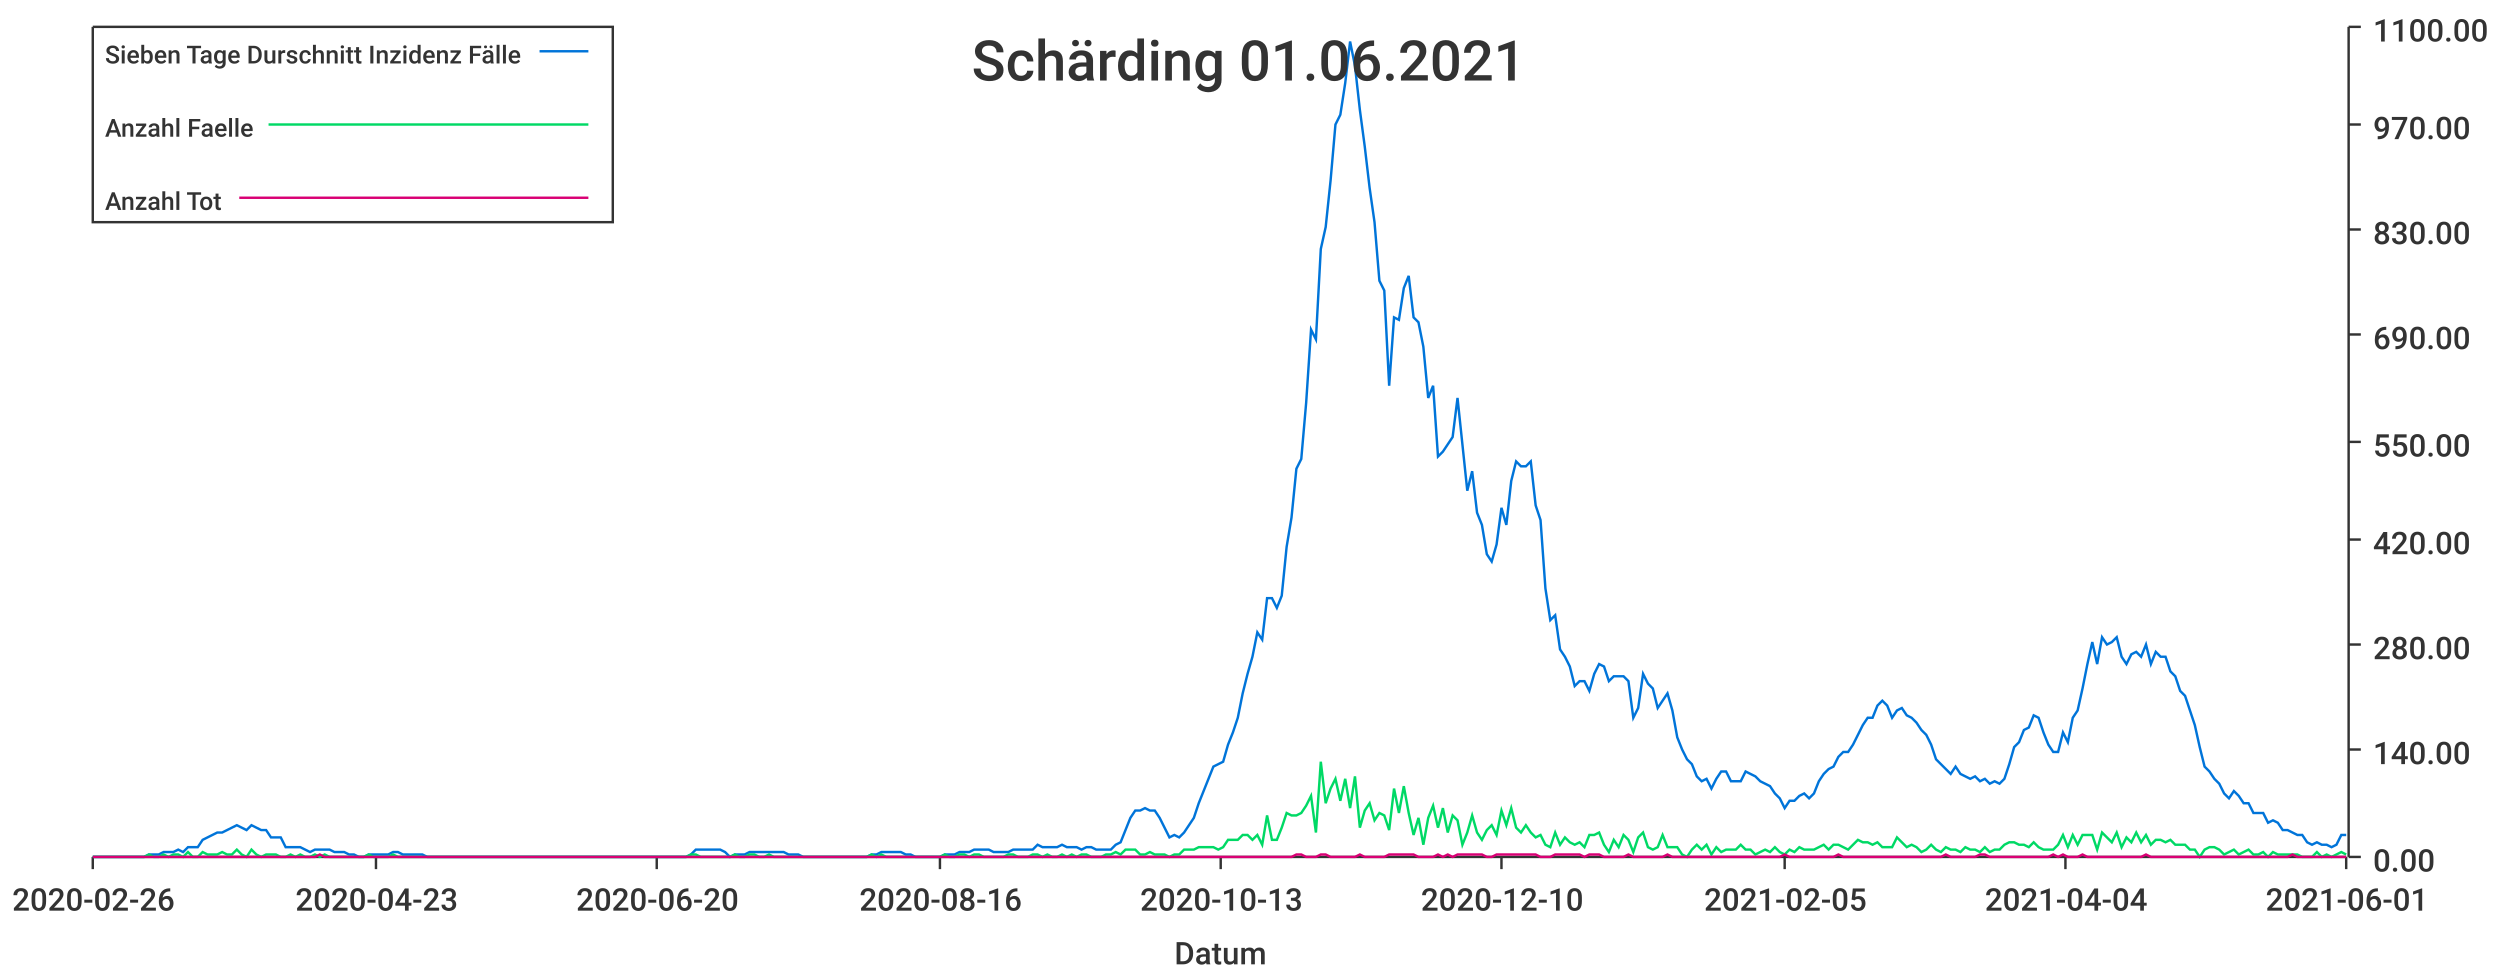
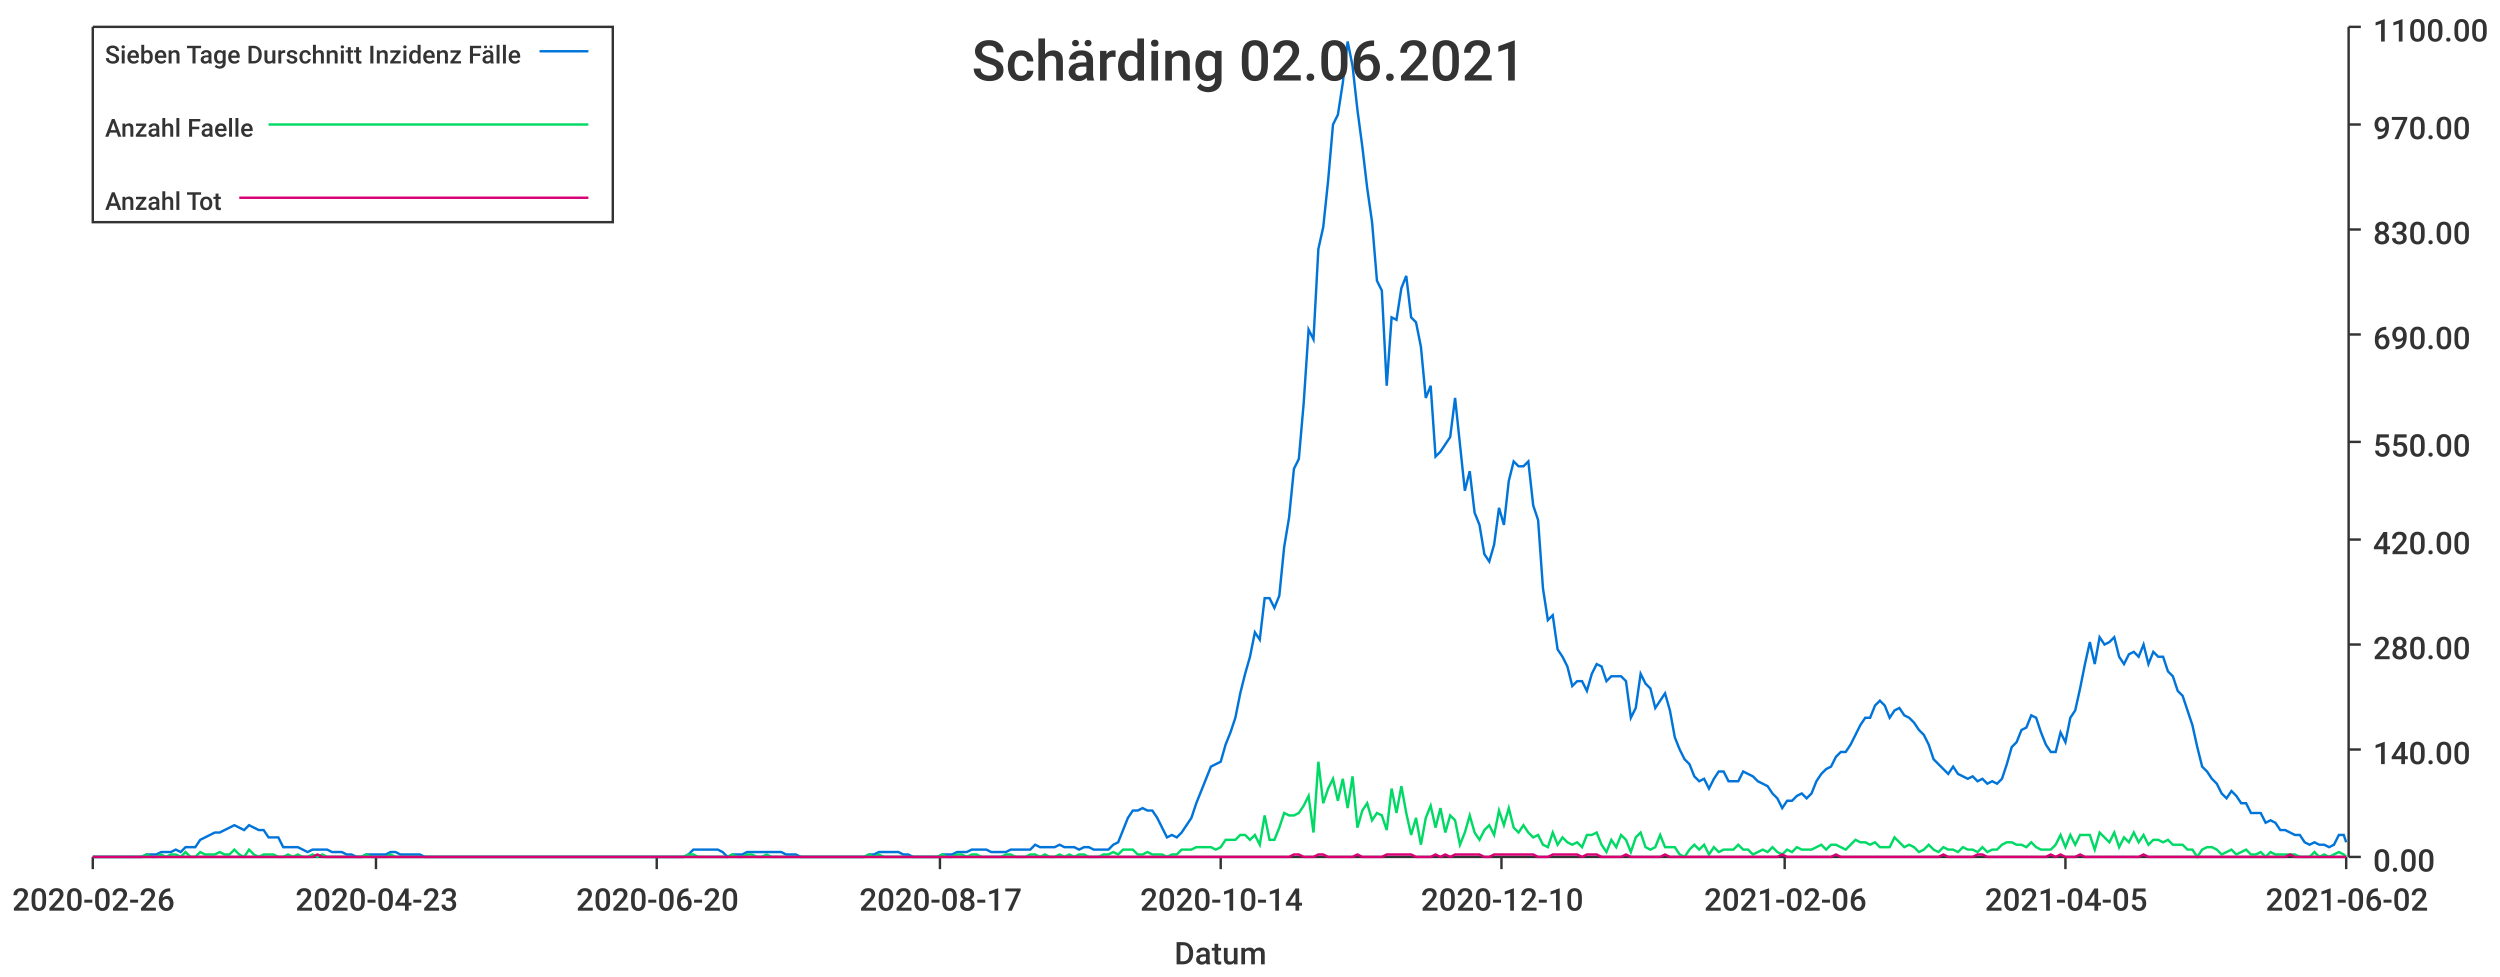
<svg xmlns="http://www.w3.org/2000/svg" width="1024" height="400">\n<path d="M 0 0 L 1024 0 L 1024 400 L 0 400 L 0 0" style="stroke-width:0;stroke:rgba(255,255,255,1.0);fill:rgba(255,255,255,1.0)" />
  <path d="M 38 11 L 961 11 L 961 351 L 38 351 L 38 11" style="stroke-width:0;stroke:rgba(255,255,255,1.0);fill:rgba(255,255,255,1.0)" />
  <path d="M 38 351 L 961 351" style="stroke-width:1;stroke:rgba(51,51,51,1.0);fill:none" />
  <path d="M 38 351 L 38 356" style="stroke-width:1;stroke:rgba(51,51,51,1.0);fill:none" />
  <text x="5" y="373" style="stroke-width:0;stroke:none;fill:rgba(51,51,51,1.0);font-size:12.8px;font-family:'Roboto Medium',sans-serif">2020-02-26</text>
  <path d="M 154 351 L 154 356" style="stroke-width:1;stroke:rgba(51,51,51,1.0);fill:none" />
  <text x="121" y="373" style="stroke-width:0;stroke:none;fill:rgba(51,51,51,1.0);font-size:12.8px;font-family:'Roboto Medium',sans-serif">2020-04-23</text>
  <path d="M 269 351 L 269 356" style="stroke-width:1;stroke:rgba(51,51,51,1.0);fill:none" />
  <text x="236" y="373" style="stroke-width:0;stroke:none;fill:rgba(51,51,51,1.0);font-size:12.8px;font-family:'Roboto Medium',sans-serif">2020-06-20</text>
  <path d="M 385 351 L 385 356" style="stroke-width:1;stroke:rgba(51,51,51,1.0);fill:none" />
-   <text x="352" y="373" style="stroke-width:0;stroke:none;fill:rgba(51,51,51,1.0);font-size:12.8px;font-family:'Roboto Medium',sans-serif">2020-08-16</text>
+   <text x="352" y="373" style="stroke-width:0;stroke:none;fill:rgba(51,51,51,1.0);font-size:12.8px;font-family:'Roboto Medium',sans-serif">2020-08-17</text>
  <path d="M 500 351 L 500 356" style="stroke-width:1;stroke:rgba(51,51,51,1.0);fill:none" />
-   <text x="467" y="373" style="stroke-width:0;stroke:none;fill:rgba(51,51,51,1.0);font-size:12.8px;font-family:'Roboto Medium',sans-serif">2020-10-13</text>
+   <text x="467" y="373" style="stroke-width:0;stroke:none;fill:rgba(51,51,51,1.0);font-size:12.8px;font-family:'Roboto Medium',sans-serif">2020-10-14</text>
  <path d="M 615 351 L 615 356" style="stroke-width:1;stroke:rgba(51,51,51,1.0);fill:none" />
  <text x="582" y="373" style="stroke-width:0;stroke:none;fill:rgba(51,51,51,1.0);font-size:12.8px;font-family:'Roboto Medium',sans-serif">2020-12-10</text>
  <path d="M 731 351 L 731 356" style="stroke-width:1;stroke:rgba(51,51,51,1.0);fill:none" />
-   <text x="698" y="373" style="stroke-width:0;stroke:none;fill:rgba(51,51,51,1.0);font-size:12.8px;font-family:'Roboto Medium',sans-serif">2021-02-05</text>
+   <text x="698" y="373" style="stroke-width:0;stroke:none;fill:rgba(51,51,51,1.0);font-size:12.8px;font-family:'Roboto Medium',sans-serif">2021-02-06</text>
  <path d="M 846 351 L 846 356" style="stroke-width:1;stroke:rgba(51,51,51,1.0);fill:none" />
-   <text x="813" y="373" style="stroke-width:0;stroke:none;fill:rgba(51,51,51,1.0);font-size:12.8px;font-family:'Roboto Medium',sans-serif">2021-04-04</text>
+   <text x="813" y="373" style="stroke-width:0;stroke:none;fill:rgba(51,51,51,1.0);font-size:12.8px;font-family:'Roboto Medium',sans-serif">2021-04-05</text>
  <path d="M 961 351 L 961 356" style="stroke-width:1;stroke:rgba(51,51,51,1.0);fill:none" />
-   <text x="928" y="373" style="stroke-width:0;stroke:none;fill:rgba(51,51,51,1.0);font-size:12.8px;font-family:'Roboto Medium',sans-serif">2021-06-01</text>
+   <text x="928" y="373" style="stroke-width:0;stroke:none;fill:rgba(51,51,51,1.0);font-size:12.8px;font-family:'Roboto Medium',sans-serif">2021-06-02</text>
  <text x="481" y="395" style="stroke-width:0;stroke:none;fill:rgba(51,51,51,1.0);font-size:12.8px;font-family:'Roboto Medium',sans-serif">Datum</text>
  <path d="M 962 351 L 962 11" style="stroke-width:1;stroke:rgba(51,51,51,1.0);fill:none" />
  <path d="M 962 351 L 967 351" style="stroke-width:1;stroke:rgba(51,51,51,1.0);fill:none" />
  <text x="972" y="357" style="stroke-width:0;stroke:none;fill:rgba(51,51,51,1.0);font-size:12.8px;font-family:'Roboto Medium',sans-serif">0.00</text>
  <path d="M 962 307 L 967 307" style="stroke-width:1;stroke:rgba(51,51,51,1.0);fill:none" />
  <text x="972" y="313" style="stroke-width:0;stroke:none;fill:rgba(51,51,51,1.0);font-size:12.8px;font-family:'Roboto Medium',sans-serif">140.00</text>
  <path d="M 962 264 L 967 264" style="stroke-width:1;stroke:rgba(51,51,51,1.0);fill:none" />
  <text x="972" y="270" style="stroke-width:0;stroke:none;fill:rgba(51,51,51,1.0);font-size:12.8px;font-family:'Roboto Medium',sans-serif">280.00</text>
  <path d="M 962 221 L 967 221" style="stroke-width:1;stroke:rgba(51,51,51,1.0);fill:none" />
  <text x="972" y="227" style="stroke-width:0;stroke:none;fill:rgba(51,51,51,1.0);font-size:12.8px;font-family:'Roboto Medium',sans-serif">420.00</text>
  <path d="M 962 181 L 967 181" style="stroke-width:1;stroke:rgba(51,51,51,1.0);fill:none" />
  <text x="972" y="187" style="stroke-width:0;stroke:none;fill:rgba(51,51,51,1.0);font-size:12.8px;font-family:'Roboto Medium',sans-serif">550.00</text>
  <path d="M 962 137 L 967 137" style="stroke-width:1;stroke:rgba(51,51,51,1.0);fill:none" />
  <text x="972" y="143" style="stroke-width:0;stroke:none;fill:rgba(51,51,51,1.0);font-size:12.8px;font-family:'Roboto Medium',sans-serif">690.00</text>
  <path d="M 962 94 L 967 94" style="stroke-width:1;stroke:rgba(51,51,51,1.0);fill:none" />
  <text x="972" y="100" style="stroke-width:0;stroke:none;fill:rgba(51,51,51,1.0);font-size:12.8px;font-family:'Roboto Medium',sans-serif">830.00</text>
  <path d="M 962 51 L 967 51" style="stroke-width:1;stroke:rgba(51,51,51,1.0);fill:none" />
  <text x="972" y="57" style="stroke-width:0;stroke:none;fill:rgba(51,51,51,1.0);font-size:12.8px;font-family:'Roboto Medium',sans-serif">970.00</text>
  <path d="M 962 11 L 967 11" style="stroke-width:1;stroke:rgba(51,51,51,1.0);fill:none" />
  <text x="972" y="17" style="stroke-width:0;stroke:none;fill:rgba(51,51,51,1.0);font-size:12.8px;font-family:'Roboto Medium',sans-serif">1100.00</text>
-   <path d="M 38 351 L 41 351 L 43 351 L 45 351 L 47 351 L 49 351 L 51 351 L 53 351 L 55 351 L 57 351 L 59 351 L 61 350 L 63 350 L 65 350 L 67 349 L 69 349 L 71 349 L 73 348 L 75 349 L 77 347 L 79 347 L 81 347 L 83 344 L 85 343 L 87 342 L 89 341 L 91 341 L 93 340 L 95 339 L 97 338 L 99 339 L 101 340 L 103 338 L 105 339 L 107 340 L 109 340 L 111 343 L 113 343 L 115 343 L 117 347 L 119 347 L 121 347 L 123 347 L 125 348 L 127 349 L 129 348 L 131 348 L 133 348 L 135 348 L 137 349 L 139 349 L 141 349 L 143 350 L 145 350 L 147 351 L 149 351 L 151 350 L 153 350 L 155 350 L 157 350 L 159 350 L 161 349 L 163 349 L 165 350 L 167 350 L 169 350 L 171 350 L 173 350 L 175 351 L 177 351 L 179 351 L 181 351 L 183 351 L 185 351 L 187 351 L 189 351 L 191 351 L 193 351 L 195 351 L 197 351 L 199 351 L 201 351 L 203 351 L 205 351 L 207 351 L 209 351 L 211 351 L 213 351 L 215 351 L 217 351 L 219 351 L 221 351 L 223 351 L 225 351 L 227 351 L 229 351 L 231 351 L 233 351 L 235 351 L 237 351 L 239 351 L 241 351 L 243 351 L 245 351 L 247 351 L 249 351 L 251 351 L 253 351 L 255 351 L 257 351 L 259 351 L 261 351 L 263 351 L 265 351 L 267 351 L 269 351 L 271 351 L 273 351 L 275 351 L 277 351 L 279 351 L 281 351 L 283 350 L 285 348 L 287 348 L 289 348 L 291 348 L 293 348 L 295 348 L 297 349 L 299 351 L 301 350 L 303 350 L 305 350 L 307 349 L 309 349 L 311 349 L 313 349 L 315 349 L 317 349 L 319 349 L 321 349 L 323 350 L 325 350 L 327 350 L 329 351 L 331 351 L 333 351 L 335 351 L 337 351 L 339 351 L 341 351 L 343 351 L 345 351 L 347 351 L 349 351 L 351 351 L 353 351 L 355 351 L 357 350 L 359 350 L 361 349 L 363 349 L 365 349 L 367 349 L 369 349 L 371 350 L 373 350 L 375 351 L 377 351 L 379 351 L 381 351 L 383 351 L 385 351 L 387 350 L 389 350 L 391 350 L 393 349 L 395 349 L 397 349 L 399 348 L 401 348 L 403 348 L 405 348 L 407 349 L 409 349 L 411 349 L 413 349 L 415 348 L 417 348 L 419 348 L 421 348 L 423 348 L 425 346 L 427 347 L 429 347 L 431 347 L 433 347 L 435 346 L 437 347 L 439 347 L 441 347 L 443 348 L 445 347 L 447 347 L 449 348 L 451 348 L 453 348 L 455 348 L 457 346 L 459 345 L 461 340 L 463 335 L 465 332 L 467 332 L 469 331 L 471 332 L 473 332 L 475 335 L 477 339 L 479 343 L 481 342 L 483 343 L 485 341 L 487 338 L 489 335 L 491 329 L 493 324 L 495 319 L 497 314 L 499 313 L 501 312 L 503 305 L 505 300 L 507 294 L 509 284 L 511 276 L 513 269 L 515 259 L 517 262 L 519 245 L 521 245 L 523 249 L 525 244 L 527 224 L 529 212 L 531 192 L 533 188 L 535 165 L 537 135 L 539 139 L 541 102 L 543 93 L 545 74 L 547 51 L 549 47 L 551 34 L 553 17 L 555 27 L 557 45 L 559 60 L 561 77 L 563 91 L 565 115 L 567 119 L 569 158 L 571 130 L 573 131 L 575 118 L 577 113 L 579 130 L 581 132 L 583 142 L 585 163 L 587 158 L 589 187 L 591 185 L 593 182 L 595 179 L 597 163 L 599 182 L 601 201 L 603 193 L 605 210 L 607 215 L 609 227 L 611 230 L 613 223 L 615 208 L 617 215 L 619 197 L 621 189 L 623 191 L 625 191 L 627 189 L 629 207 L 631 213 L 633 241 L 635 254 L 637 252 L 639 266 L 641 269 L 643 273 L 645 281 L 647 279 L 649 279 L 651 283 L 653 276 L 655 272 L 657 273 L 659 279 L 661 277 L 663 277 L 665 277 L 667 279 L 669 294 L 671 290 L 673 276 L 675 280 L 677 282 L 679 290 L 681 287 L 683 284 L 685 291 L 687 302 L 689 307 L 691 311 L 693 313 L 695 318 L 697 320 L 699 319 L 701 323 L 703 319 L 705 316 L 707 316 L 709 320 L 711 320 L 713 320 L 715 316 L 717 317 L 719 318 L 721 320 L 723 321 L 725 322 L 727 325 L 729 327 L 731 331 L 733 328 L 735 328 L 737 326 L 739 325 L 741 327 L 743 325 L 745 320 L 747 317 L 749 315 L 751 314 L 753 310 L 755 308 L 757 308 L 759 305 L 761 301 L 763 297 L 765 294 L 767 294 L 769 289 L 771 287 L 773 289 L 775 294 L 777 291 L 779 290 L 781 293 L 783 294 L 785 296 L 787 299 L 789 301 L 791 305 L 793 311 L 795 313 L 797 315 L 799 317 L 801 314 L 803 317 L 805 318 L 807 319 L 809 318 L 811 320 L 813 319 L 815 321 L 817 320 L 819 321 L 821 319 L 823 313 L 825 306 L 827 304 L 829 299 L 831 298 L 833 293 L 835 294 L 837 300 L 839 305 L 841 308 L 843 308 L 845 300 L 847 304 L 849 294 L 851 291 L 853 282 L 855 272 L 857 263 L 859 272 L 861 261 L 863 264 L 865 263 L 867 261 L 869 269 L 871 272 L 873 268 L 875 267 L 877 269 L 879 264 L 881 272 L 883 267 L 885 269 L 887 269 L 889 275 L 891 277 L 893 283 L 895 285 L 897 291 L 899 297 L 901 306 L 903 314 L 905 316 L 907 319 L 909 321 L 911 325 L 913 327 L 915 324 L 917 326 L 919 329 L 921 329 L 923 333 L 925 333 L 927 333 L 929 337 L 931 336 L 933 337 L 935 340 L 937 340 L 939 341 L 941 342 L 943 342 L 945 345 L 947 346 L 949 345 L 951 346 L 953 346 L 955 347 L 957 346 L 959 342 L 961 342" style="stroke-width:1;stroke:rgba(0,116,217,1.0);fill:none" />
-   <path d="M 38 351 L 41 351 L 43 351 L 45 351 L 47 351 L 49 351 L 51 351 L 53 351 L 55 351 L 57 351 L 59 351 L 61 350 L 63 351 L 65 351 L 67 350 L 69 351 L 71 350 L 73 350 L 75 351 L 77 349 L 79 351 L 81 351 L 83 349 L 85 350 L 87 350 L 89 350 L 91 349 L 93 350 L 95 350 L 97 348 L 99 350 L 101 351 L 103 348 L 105 350 L 107 351 L 109 350 L 111 350 L 113 350 L 115 351 L 117 351 L 119 350 L 121 351 L 123 350 L 125 351 L 127 351 L 129 350 L 131 351 L 133 350 L 135 351 L 137 351 L 139 351 L 141 351 L 143 351 L 145 351 L 147 351 L 149 351 L 151 350 L 153 351 L 155 351 L 157 351 L 159 351 L 161 350 L 163 351 L 165 351 L 167 351 L 169 351 L 171 351 L 173 351 L 175 351 L 177 351 L 179 351 L 181 351 L 183 351 L 185 351 L 187 351 L 189 351 L 191 351 L 193 351 L 195 351 L 197 351 L 199 351 L 201 351 L 203 351 L 205 351 L 207 351 L 209 351 L 211 351 L 213 351 L 215 351 L 217 351 L 219 351 L 221 351 L 223 351 L 225 351 L 227 351 L 229 351 L 231 351 L 233 351 L 235 351 L 237 351 L 239 351 L 241 351 L 243 351 L 245 351 L 247 351 L 249 351 L 251 351 L 253 351 L 255 351 L 257 351 L 259 351 L 261 351 L 263 351 L 265 351 L 267 351 L 269 351 L 271 351 L 273 351 L 275 351 L 277 351 L 279 351 L 281 351 L 283 350 L 285 350 L 287 351 L 289 351 L 291 351 L 293 351 L 295 351 L 297 351 L 299 351 L 301 350 L 303 351 L 305 351 L 307 350 L 309 350 L 311 351 L 313 351 L 315 350 L 317 351 L 319 351 L 321 351 L 323 351 L 325 351 L 327 351 L 329 351 L 331 351 L 333 351 L 335 351 L 337 351 L 339 351 L 341 351 L 343 351 L 345 351 L 347 351 L 349 351 L 351 351 L 353 351 L 355 351 L 357 350 L 359 351 L 361 350 L 363 351 L 365 351 L 367 351 L 369 351 L 371 351 L 373 351 L 375 351 L 377 351 L 379 351 L 381 351 L 383 351 L 385 351 L 387 350 L 389 351 L 391 351 L 393 350 L 395 350 L 397 351 L 399 350 L 401 350 L 403 351 L 405 351 L 407 351 L 409 351 L 411 351 L 413 350 L 415 350 L 417 351 L 419 351 L 421 351 L 423 350 L 425 350 L 427 351 L 429 350 L 431 351 L 433 351 L 435 350 L 437 351 L 439 350 L 441 351 L 443 350 L 445 350 L 447 351 L 449 351 L 451 351 L 453 350 L 455 350 L 457 349 L 459 350 L 461 348 L 463 348 L 465 348 L 467 350 L 469 350 L 471 349 L 473 350 L 475 350 L 477 350 L 479 351 L 481 350 L 483 350 L 485 348 L 487 348 L 489 348 L 491 347 L 493 347 L 495 347 L 497 347 L 499 348 L 501 347 L 503 344 L 505 344 L 507 344 L 509 342 L 511 342 L 513 344 L 515 342 L 517 346 L 519 334 L 521 344 L 523 344 L 525 339 L 527 333 L 529 334 L 531 334 L 533 333 L 535 330 L 537 326 L 539 341 L 541 312 L 543 329 L 545 323 L 547 319 L 549 328 L 551 319 L 553 331 L 555 318 L 557 339 L 559 332 L 561 329 L 563 336 L 565 333 L 567 334 L 569 340 L 571 323 L 573 333 L 575 322 L 577 333 L 579 342 L 581 335 L 583 346 L 585 335 L 587 330 L 589 339 L 591 331 L 593 341 L 595 334 L 597 336 L 599 346 L 601 341 L 603 334 L 605 341 L 607 344 L 609 340 L 611 338 L 613 342 L 615 332 L 617 338 L 619 331 L 621 339 L 623 341 L 625 338 L 627 341 L 629 343 L 631 342 L 633 346 L 635 347 L 637 341 L 639 346 L 641 343 L 643 345 L 645 346 L 647 345 L 649 347 L 651 342 L 653 342 L 655 341 L 657 346 L 659 349 L 661 344 L 663 347 L 665 342 L 667 344 L 669 349 L 671 343 L 673 341 L 675 347 L 677 348 L 679 347 L 681 342 L 683 347 L 685 347 L 687 347 L 689 350 L 691 351 L 693 348 L 695 346 L 697 348 L 699 346 L 701 350 L 703 347 L 705 349 L 707 348 L 709 348 L 711 348 L 713 346 L 715 348 L 717 348 L 719 350 L 721 349 L 723 348 L 725 349 L 727 347 L 729 349 L 731 350 L 733 348 L 735 349 L 737 347 L 739 348 L 741 348 L 743 348 L 745 347 L 747 346 L 749 348 L 751 346 L 753 346 L 755 347 L 757 348 L 759 346 L 761 344 L 763 345 L 765 345 L 767 346 L 769 345 L 771 347 L 773 347 L 775 347 L 777 343 L 779 345 L 781 347 L 783 346 L 785 347 L 787 349 L 789 348 L 791 346 L 793 348 L 795 349 L 797 347 L 799 348 L 801 348 L 803 349 L 805 347 L 807 348 L 809 348 L 811 349 L 813 347 L 815 349 L 817 348 L 819 348 L 821 346 L 823 345 L 825 345 L 827 346 L 829 346 L 831 347 L 833 345 L 835 347 L 837 348 L 839 348 L 841 348 L 843 346 L 845 342 L 847 347 L 849 342 L 851 346 L 853 342 L 855 342 L 857 342 L 859 348 L 861 341 L 863 343 L 865 345 L 867 341 L 869 347 L 871 343 L 873 345 L 875 341 L 877 345 L 879 342 L 881 346 L 883 344 L 885 344 L 887 345 L 889 344 L 891 346 L 893 346 L 895 346 L 897 348 L 899 348 L 901 351 L 903 348 L 905 347 L 907 347 L 909 348 L 911 350 L 913 349 L 915 348 L 917 350 L 919 349 L 921 348 L 923 350 L 925 350 L 927 349 L 929 351 L 931 349 L 933 350 L 935 350 L 937 350 L 939 350 L 941 350 L 943 351 L 945 351 L 947 351 L 949 349 L 951 351 L 953 350 L 955 351 L 957 350 L 959 349 L 961 350" style="stroke-width:1;stroke:rgba(0,217,101,1.0);fill:none" />
-   <path d="M 38 351 L 41 351 L 43 351 L 45 351 L 47 351 L 49 351 L 51 351 L 53 351 L 55 351 L 57 351 L 59 351 L 61 351 L 63 351 L 65 351 L 67 351 L 69 351 L 71 351 L 73 351 L 75 351 L 77 351 L 79 351 L 81 351 L 83 351 L 85 351 L 87 351 L 89 351 L 91 351 L 93 351 L 95 351 L 97 351 L 99 351 L 101 351 L 103 351 L 105 351 L 107 351 L 109 351 L 111 351 L 113 351 L 115 351 L 117 351 L 119 351 L 121 351 L 123 351 L 125 351 L 127 351 L 129 351 L 131 350 L 133 351 L 135 351 L 137 351 L 139 351 L 141 351 L 143 351 L 145 351 L 147 351 L 149 351 L 151 351 L 153 351 L 155 351 L 157 351 L 159 351 L 161 351 L 163 351 L 165 351 L 167 351 L 169 351 L 171 351 L 173 351 L 175 351 L 177 351 L 179 351 L 181 351 L 183 351 L 185 351 L 187 351 L 189 351 L 191 351 L 193 351 L 195 351 L 197 351 L 199 351 L 201 351 L 203 351 L 205 351 L 207 351 L 209 351 L 211 351 L 213 351 L 215 351 L 217 351 L 219 351 L 221 351 L 223 351 L 225 351 L 227 351 L 229 351 L 231 351 L 233 351 L 235 351 L 237 351 L 239 351 L 241 351 L 243 351 L 245 351 L 247 351 L 249 351 L 251 351 L 253 351 L 255 351 L 257 351 L 259 351 L 261 351 L 263 351 L 265 351 L 267 351 L 269 351 L 271 351 L 273 351 L 275 351 L 277 351 L 279 351 L 281 351 L 283 351 L 285 351 L 287 351 L 289 351 L 291 351 L 293 351 L 295 351 L 297 351 L 299 351 L 301 351 L 303 351 L 305 351 L 307 351 L 309 351 L 311 351 L 313 351 L 315 351 L 317 351 L 319 351 L 321 351 L 323 351 L 325 351 L 327 351 L 329 351 L 331 351 L 333 351 L 335 351 L 337 351 L 339 351 L 341 351 L 343 351 L 345 351 L 347 351 L 349 351 L 351 351 L 353 351 L 355 351 L 357 351 L 359 351 L 361 351 L 363 351 L 365 351 L 367 351 L 369 351 L 371 351 L 373 351 L 375 351 L 377 351 L 379 351 L 381 351 L 383 351 L 385 351 L 387 351 L 389 351 L 391 351 L 393 351 L 395 351 L 397 351 L 399 351 L 401 351 L 403 351 L 405 351 L 407 351 L 409 351 L 411 351 L 413 351 L 415 351 L 417 351 L 419 351 L 421 351 L 423 351 L 425 351 L 427 351 L 429 351 L 431 351 L 433 351 L 435 351 L 437 351 L 439 351 L 441 351 L 443 351 L 445 351 L 447 351 L 449 351 L 451 351 L 453 351 L 455 351 L 457 351 L 459 351 L 461 351 L 463 351 L 465 351 L 467 351 L 469 351 L 471 351 L 473 351 L 475 351 L 477 351 L 479 351 L 481 351 L 483 351 L 485 351 L 487 351 L 489 351 L 491 351 L 493 351 L 495 351 L 497 351 L 499 351 L 501 351 L 503 351 L 505 351 L 507 351 L 509 351 L 511 351 L 513 351 L 515 351 L 517 351 L 519 351 L 521 351 L 523 351 L 525 351 L 527 351 L 529 351 L 531 350 L 533 350 L 535 351 L 537 351 L 539 351 L 541 350 L 543 350 L 545 351 L 547 351 L 549 351 L 551 351 L 553 351 L 555 351 L 557 350 L 559 351 L 561 351 L 563 351 L 565 351 L 567 351 L 569 350 L 571 350 L 573 350 L 575 350 L 577 350 L 579 350 L 581 351 L 583 351 L 585 351 L 587 351 L 589 350 L 591 351 L 593 350 L 595 351 L 597 350 L 599 350 L 601 350 L 603 350 L 605 350 L 607 350 L 609 351 L 611 351 L 613 350 L 615 350 L 617 350 L 619 350 L 621 350 L 623 350 L 625 350 L 627 350 L 629 350 L 631 351 L 633 351 L 635 351 L 637 350 L 639 350 L 641 350 L 643 350 L 645 350 L 647 350 L 649 351 L 651 350 L 653 350 L 655 350 L 657 351 L 659 351 L 661 351 L 663 351 L 665 351 L 667 350 L 669 351 L 671 351 L 673 351 L 675 351 L 677 351 L 679 351 L 681 351 L 683 350 L 685 351 L 687 351 L 689 351 L 691 351 L 693 351 L 695 351 L 697 351 L 699 351 L 701 351 L 703 351 L 705 351 L 707 351 L 709 351 L 711 351 L 713 351 L 715 351 L 717 351 L 719 351 L 721 351 L 723 351 L 725 351 L 727 351 L 729 351 L 731 350 L 733 351 L 735 351 L 737 351 L 739 351 L 741 351 L 743 351 L 745 351 L 747 351 L 749 351 L 751 351 L 753 350 L 755 351 L 757 351 L 759 351 L 761 351 L 763 351 L 765 351 L 767 351 L 769 351 L 771 351 L 773 351 L 775 351 L 777 351 L 779 351 L 781 351 L 783 351 L 785 351 L 787 351 L 789 351 L 791 351 L 793 351 L 795 351 L 797 350 L 799 351 L 801 351 L 803 351 L 805 351 L 807 351 L 809 351 L 811 350 L 813 350 L 815 351 L 817 351 L 819 351 L 821 351 L 823 351 L 825 351 L 827 351 L 829 351 L 831 351 L 833 351 L 835 351 L 837 351 L 839 351 L 841 350 L 843 351 L 845 350 L 847 351 L 849 351 L 851 351 L 853 350 L 855 351 L 857 351 L 859 351 L 861 351 L 863 351 L 865 351 L 867 351 L 869 351 L 871 351 L 873 351 L 875 351 L 877 351 L 879 350 L 881 351 L 883 351 L 885 351 L 887 351 L 889 351 L 891 351 L 893 351 L 895 351 L 897 351 L 899 351 L 901 351 L 903 351 L 905 351 L 907 351 L 909 351 L 911 351 L 913 351 L 915 351 L 917 351 L 919 351 L 921 351 L 923 351 L 925 351 L 927 351 L 929 351 L 931 351 L 933 351 L 935 351 L 937 351 L 939 350 L 941 351 L 943 351 L 945 351 L 947 351 L 949 351 L 951 351 L 953 351 L 955 351 L 957 351 L 959 351 L 961 351" style="stroke-width:1;stroke:rgba(217,0,116,1.0);fill:none" />
-   <text x="398" y="33" style="stroke-width:0;stroke:none;fill:rgba(51,51,51,1.0);font-size:23.0px;font-family:'Roboto Medium',sans-serif">Schärding 01.06.2021</text>
+   <path d="M 38 351 L 40 351 L 42 351 L 44 351 L 46 351 L 48 351 L 50 351 L 52 351 L 54 351 L 56 351 L 58 351 L 60 350 L 62 350 L 64 350 L 66 349 L 68 349 L 70 349 L 72 348 L 74 349 L 76 347 L 78 347 L 80 347 L 82 344 L 84 343 L 86 342 L 88 341 L 90 341 L 92 340 L 94 339 L 96 338 L 98 339 L 100 340 L 102 338 L 104 339 L 106 340 L 108 340 L 110 343 L 112 343 L 114 343 L 116 347 L 118 347 L 120 347 L 122 347 L 124 348 L 126 349 L 128 348 L 130 348 L 132 348 L 134 348 L 136 349 L 138 349 L 140 349 L 142 350 L 144 350 L 146 351 L 148 351 L 150 350 L 152 350 L 154 350 L 156 350 L 158 350 L 160 349 L 162 349 L 164 350 L 166 350 L 168 350 L 170 350 L 172 350 L 174 351 L 176 351 L 178 351 L 180 351 L 182 351 L 184 351 L 186 351 L 188 351 L 190 351 L 192 351 L 194 351 L 196 351 L 198 351 L 200 351 L 202 351 L 204 351 L 206 351 L 208 351 L 210 351 L 212 351 L 214 351 L 216 351 L 218 351 L 220 351 L 222 351 L 224 351 L 226 351 L 228 351 L 230 351 L 232 351 L 234 351 L 236 351 L 238 351 L 240 351 L 242 351 L 244 351 L 246 351 L 248 351 L 250 351 L 252 351 L 254 351 L 256 351 L 258 351 L 260 351 L 262 351 L 264 351 L 266 351 L 268 351 L 270 351 L 272 351 L 274 351 L 276 351 L 278 351 L 280 351 L 282 350 L 284 348 L 286 348 L 288 348 L 290 348 L 292 348 L 294 348 L 296 349 L 298 351 L 300 350 L 302 350 L 304 350 L 306 349 L 308 349 L 310 349 L 312 349 L 314 349 L 316 349 L 318 349 L 320 349 L 322 350 L 324 350 L 326 350 L 328 351 L 330 351 L 332 351 L 334 351 L 336 351 L 338 351 L 340 351 L 342 351 L 344 351 L 346 351 L 348 351 L 350 351 L 352 351 L 354 351 L 356 350 L 358 350 L 360 349 L 362 349 L 364 349 L 366 349 L 368 349 L 370 350 L 372 350 L 374 351 L 376 351 L 378 351 L 380 351 L 382 351 L 384 351 L 386 350 L 388 350 L 390 350 L 392 349 L 394 349 L 396 349 L 398 348 L 400 348 L 402 348 L 404 348 L 406 349 L 408 349 L 410 349 L 412 349 L 414 348 L 416 348 L 418 348 L 420 348 L 422 348 L 424 346 L 426 347 L 428 347 L 430 347 L 432 347 L 434 346 L 436 347 L 438 347 L 440 347 L 442 348 L 444 347 L 446 347 L 448 348 L 450 348 L 452 348 L 454 348 L 456 346 L 458 345 L 460 340 L 462 335 L 464 332 L 466 332 L 468 331 L 470 332 L 472 332 L 474 335 L 476 339 L 478 343 L 480 342 L 482 343 L 484 341 L 486 338 L 488 335 L 490 329 L 492 324 L 494 319 L 496 314 L 498 313 L 500 312 L 502 305 L 504 300 L 506 294 L 508 284 L 510 276 L 512 269 L 514 259 L 516 262 L 518 245 L 520 245 L 522 249 L 524 244 L 526 224 L 528 212 L 530 192 L 532 188 L 534 165 L 536 135 L 538 139 L 540 102 L 542 93 L 544 74 L 546 51 L 548 47 L 550 34 L 552 17 L 554 27 L 556 45 L 558 60 L 560 77 L 562 91 L 564 115 L 566 119 L 568 158 L 570 130 L 572 131 L 574 118 L 576 113 L 578 130 L 580 132 L 582 142 L 584 163 L 586 158 L 588 187 L 590 185 L 592 182 L 594 179 L 596 163 L 598 182 L 600 201 L 602 193 L 604 210 L 606 215 L 608 227 L 610 230 L 612 223 L 614 208 L 616 215 L 618 197 L 620 189 L 622 191 L 624 191 L 626 189 L 628 207 L 630 213 L 632 241 L 634 254 L 636 252 L 638 266 L 640 269 L 642 273 L 644 281 L 646 279 L 648 279 L 650 283 L 652 276 L 654 272 L 656 273 L 658 279 L 660 277 L 662 277 L 664 277 L 666 279 L 668 294 L 670 290 L 672 276 L 674 280 L 676 282 L 678 290 L 680 287 L 682 284 L 684 291 L 686 302 L 688 307 L 690 311 L 692 313 L 694 318 L 696 320 L 698 319 L 700 323 L 702 319 L 704 316 L 706 316 L 708 320 L 710 320 L 712 320 L 714 316 L 716 317 L 718 318 L 720 320 L 722 321 L 724 322 L 726 325 L 728 327 L 730 331 L 732 328 L 734 328 L 736 326 L 738 325 L 740 327 L 742 325 L 744 320 L 746 317 L 748 315 L 750 314 L 752 310 L 754 308 L 756 308 L 758 305 L 760 301 L 762 297 L 764 294 L 766 294 L 768 289 L 770 287 L 772 289 L 774 294 L 776 291 L 778 290 L 780 293 L 782 294 L 784 296 L 786 299 L 788 301 L 790 305 L 792 311 L 794 313 L 796 315 L 798 317 L 800 314 L 802 317 L 804 318 L 806 319 L 808 318 L 810 320 L 812 319 L 814 321 L 816 320 L 818 321 L 820 319 L 822 313 L 824 306 L 826 304 L 828 299 L 830 298 L 832 293 L 834 294 L 836 300 L 838 305 L 840 308 L 842 308 L 844 300 L 846 304 L 848 294 L 850 291 L 852 282 L 854 272 L 856 263 L 858 272 L 860 261 L 862 264 L 864 263 L 866 261 L 868 269 L 870 272 L 872 268 L 874 267 L 876 269 L 878 264 L 880 272 L 882 267 L 884 269 L 886 269 L 888 275 L 890 277 L 892 283 L 894 285 L 896 291 L 898 297 L 900 306 L 902 314 L 904 316 L 906 319 L 908 321 L 910 325 L 912 327 L 914 324 L 916 326 L 918 329 L 920 329 L 922 333 L 924 333 L 926 333 L 928 337 L 930 336 L 932 337 L 934 340 L 936 340 L 938 341 L 940 342 L 942 342 L 944 345 L 946 346 L 948 345 L 950 346 L 952 346 L 954 347 L 956 346 L 958 342 L 960 342 L 961 345" style="stroke-width:1;stroke:rgba(0,116,217,1.0);fill:none" />
+   <path d="M 38 351 L 40 351 L 42 351 L 44 351 L 46 351 L 48 351 L 50 351 L 52 351 L 54 351 L 56 351 L 58 351 L 60 350 L 62 351 L 64 351 L 66 350 L 68 351 L 70 350 L 72 350 L 74 351 L 76 349 L 78 351 L 80 351 L 82 349 L 84 350 L 86 350 L 88 350 L 90 349 L 92 350 L 94 350 L 96 348 L 98 350 L 100 351 L 102 348 L 104 350 L 106 351 L 108 350 L 110 350 L 112 350 L 114 351 L 116 351 L 118 350 L 120 351 L 122 350 L 124 351 L 126 351 L 128 350 L 130 351 L 132 350 L 134 351 L 136 351 L 138 351 L 140 351 L 142 351 L 144 351 L 146 351 L 148 351 L 150 350 L 152 351 L 154 351 L 156 351 L 158 351 L 160 350 L 162 351 L 164 351 L 166 351 L 168 351 L 170 351 L 172 351 L 174 351 L 176 351 L 178 351 L 180 351 L 182 351 L 184 351 L 186 351 L 188 351 L 190 351 L 192 351 L 194 351 L 196 351 L 198 351 L 200 351 L 202 351 L 204 351 L 206 351 L 208 351 L 210 351 L 212 351 L 214 351 L 216 351 L 218 351 L 220 351 L 222 351 L 224 351 L 226 351 L 228 351 L 230 351 L 232 351 L 234 351 L 236 351 L 238 351 L 240 351 L 242 351 L 244 351 L 246 351 L 248 351 L 250 351 L 252 351 L 254 351 L 256 351 L 258 351 L 260 351 L 262 351 L 264 351 L 266 351 L 268 351 L 270 351 L 272 351 L 274 351 L 276 351 L 278 351 L 280 351 L 282 350 L 284 350 L 286 351 L 288 351 L 290 351 L 292 351 L 294 351 L 296 351 L 298 351 L 300 350 L 302 351 L 304 351 L 306 350 L 308 350 L 310 351 L 312 351 L 314 350 L 316 351 L 318 351 L 320 351 L 322 351 L 324 351 L 326 351 L 328 351 L 330 351 L 332 351 L 334 351 L 336 351 L 338 351 L 340 351 L 342 351 L 344 351 L 346 351 L 348 351 L 350 351 L 352 351 L 354 351 L 356 350 L 358 351 L 360 350 L 362 351 L 364 351 L 366 351 L 368 351 L 370 351 L 372 351 L 374 351 L 376 351 L 378 351 L 380 351 L 382 351 L 384 351 L 386 350 L 388 351 L 390 351 L 392 350 L 394 350 L 396 351 L 398 350 L 400 350 L 402 351 L 404 351 L 406 351 L 408 351 L 410 351 L 412 350 L 414 350 L 416 351 L 418 351 L 420 351 L 422 350 L 424 350 L 426 351 L 428 350 L 430 351 L 432 351 L 434 350 L 436 351 L 438 350 L 440 351 L 442 350 L 444 350 L 446 351 L 448 351 L 450 351 L 452 350 L 454 350 L 456 349 L 458 350 L 460 348 L 462 348 L 464 348 L 466 350 L 468 350 L 470 349 L 472 350 L 474 350 L 476 350 L 478 351 L 480 350 L 482 350 L 484 348 L 486 348 L 488 348 L 490 347 L 492 347 L 494 347 L 496 347 L 498 348 L 500 347 L 502 344 L 504 344 L 506 344 L 508 342 L 510 342 L 512 344 L 514 342 L 516 346 L 518 334 L 520 344 L 522 344 L 524 339 L 526 333 L 528 334 L 530 334 L 532 333 L 534 330 L 536 326 L 538 341 L 540 312 L 542 329 L 544 323 L 546 319 L 548 328 L 550 319 L 552 331 L 554 318 L 556 339 L 558 332 L 560 329 L 562 336 L 564 333 L 566 334 L 568 340 L 570 323 L 572 333 L 574 322 L 576 333 L 578 342 L 580 335 L 582 346 L 584 335 L 586 330 L 588 339 L 590 331 L 592 341 L 594 334 L 596 336 L 598 346 L 600 341 L 602 334 L 604 341 L 606 344 L 608 340 L 610 338 L 612 342 L 614 332 L 616 338 L 618 331 L 620 339 L 622 341 L 624 338 L 626 341 L 628 343 L 630 342 L 632 346 L 634 347 L 636 341 L 638 346 L 640 343 L 642 345 L 644 346 L 646 345 L 648 347 L 650 342 L 652 342 L 654 341 L 656 346 L 658 349 L 660 344 L 662 347 L 664 342 L 666 344 L 668 349 L 670 343 L 672 341 L 674 347 L 676 348 L 678 347 L 680 342 L 682 347 L 684 347 L 686 347 L 688 350 L 690 351 L 692 348 L 694 346 L 696 348 L 698 346 L 700 350 L 702 347 L 704 349 L 706 348 L 708 348 L 710 348 L 712 346 L 714 348 L 716 348 L 718 350 L 720 349 L 722 348 L 724 349 L 726 347 L 728 349 L 730 350 L 732 348 L 734 349 L 736 347 L 738 348 L 740 348 L 742 348 L 744 347 L 746 346 L 748 348 L 750 346 L 752 346 L 754 347 L 756 348 L 758 346 L 760 344 L 762 345 L 764 345 L 766 346 L 768 345 L 770 347 L 772 347 L 774 347 L 776 343 L 778 345 L 780 347 L 782 346 L 784 347 L 786 349 L 788 348 L 790 346 L 792 348 L 794 349 L 796 347 L 798 348 L 800 348 L 802 349 L 804 347 L 806 348 L 808 348 L 810 349 L 812 347 L 814 349 L 816 348 L 818 348 L 820 346 L 822 345 L 824 345 L 826 346 L 828 346 L 830 347 L 832 345 L 834 347 L 836 348 L 838 348 L 840 348 L 842 346 L 844 342 L 846 347 L 848 342 L 850 346 L 852 342 L 854 342 L 856 342 L 858 348 L 860 341 L 862 343 L 864 345 L 866 341 L 868 347 L 870 343 L 872 345 L 874 341 L 876 345 L 878 342 L 880 346 L 882 344 L 884 344 L 886 345 L 888 344 L 890 346 L 892 346 L 894 346 L 896 348 L 898 348 L 900 351 L 902 348 L 904 347 L 906 347 L 908 348 L 910 350 L 912 349 L 914 348 L 916 350 L 918 349 L 920 348 L 922 350 L 924 350 L 926 349 L 928 351 L 930 349 L 932 350 L 934 350 L 936 350 L 938 350 L 940 350 L 942 351 L 944 351 L 946 351 L 948 349 L 950 351 L 952 350 L 954 351 L 956 350 L 958 349 L 960 350 L 961 351" style="stroke-width:1;stroke:rgba(0,217,101,1.0);fill:none" />
+   <path d="M 38 351 L 40 351 L 42 351 L 44 351 L 46 351 L 48 351 L 50 351 L 52 351 L 54 351 L 56 351 L 58 351 L 60 351 L 62 351 L 64 351 L 66 351 L 68 351 L 70 351 L 72 351 L 74 351 L 76 351 L 78 351 L 80 351 L 82 351 L 84 351 L 86 351 L 88 351 L 90 351 L 92 351 L 94 351 L 96 351 L 98 351 L 100 351 L 102 351 L 104 351 L 106 351 L 108 351 L 110 351 L 112 351 L 114 351 L 116 351 L 118 351 L 120 351 L 122 351 L 124 351 L 126 351 L 128 351 L 130 350 L 132 351 L 134 351 L 136 351 L 138 351 L 140 351 L 142 351 L 144 351 L 146 351 L 148 351 L 150 351 L 152 351 L 154 351 L 156 351 L 158 351 L 160 351 L 162 351 L 164 351 L 166 351 L 168 351 L 170 351 L 172 351 L 174 351 L 176 351 L 178 351 L 180 351 L 182 351 L 184 351 L 186 351 L 188 351 L 190 351 L 192 351 L 194 351 L 196 351 L 198 351 L 200 351 L 202 351 L 204 351 L 206 351 L 208 351 L 210 351 L 212 351 L 214 351 L 216 351 L 218 351 L 220 351 L 222 351 L 224 351 L 226 351 L 228 351 L 230 351 L 232 351 L 234 351 L 236 351 L 238 351 L 240 351 L 242 351 L 244 351 L 246 351 L 248 351 L 250 351 L 252 351 L 254 351 L 256 351 L 258 351 L 260 351 L 262 351 L 264 351 L 266 351 L 268 351 L 270 351 L 272 351 L 274 351 L 276 351 L 278 351 L 280 351 L 282 351 L 284 351 L 286 351 L 288 351 L 290 351 L 292 351 L 294 351 L 296 351 L 298 351 L 300 351 L 302 351 L 304 351 L 306 351 L 308 351 L 310 351 L 312 351 L 314 351 L 316 351 L 318 351 L 320 351 L 322 351 L 324 351 L 326 351 L 328 351 L 330 351 L 332 351 L 334 351 L 336 351 L 338 351 L 340 351 L 342 351 L 344 351 L 346 351 L 348 351 L 350 351 L 352 351 L 354 351 L 356 351 L 358 351 L 360 351 L 362 351 L 364 351 L 366 351 L 368 351 L 370 351 L 372 351 L 374 351 L 376 351 L 378 351 L 380 351 L 382 351 L 384 351 L 386 351 L 388 351 L 390 351 L 392 351 L 394 351 L 396 351 L 398 351 L 400 351 L 402 351 L 404 351 L 406 351 L 408 351 L 410 351 L 412 351 L 414 351 L 416 351 L 418 351 L 420 351 L 422 351 L 424 351 L 426 351 L 428 351 L 430 351 L 432 351 L 434 351 L 436 351 L 438 351 L 440 351 L 442 351 L 444 351 L 446 351 L 448 351 L 450 351 L 452 351 L 454 351 L 456 351 L 458 351 L 460 351 L 462 351 L 464 351 L 466 351 L 468 351 L 470 351 L 472 351 L 474 351 L 476 351 L 478 351 L 480 351 L 482 351 L 484 351 L 486 351 L 488 351 L 490 351 L 492 351 L 494 351 L 496 351 L 498 351 L 500 351 L 502 351 L 504 351 L 506 351 L 508 351 L 510 351 L 512 351 L 514 351 L 516 351 L 518 351 L 520 351 L 522 351 L 524 351 L 526 351 L 528 351 L 530 350 L 532 350 L 534 351 L 536 351 L 538 351 L 540 350 L 542 350 L 544 351 L 546 351 L 548 351 L 550 351 L 552 351 L 554 351 L 556 350 L 558 351 L 560 351 L 562 351 L 564 351 L 566 351 L 568 350 L 570 350 L 572 350 L 574 350 L 576 350 L 578 350 L 580 351 L 582 351 L 584 351 L 586 351 L 588 350 L 590 351 L 592 350 L 594 351 L 596 350 L 598 350 L 600 350 L 602 350 L 604 350 L 606 350 L 608 351 L 610 351 L 612 350 L 614 350 L 616 350 L 618 350 L 620 350 L 622 350 L 624 350 L 626 350 L 628 350 L 630 351 L 632 351 L 634 351 L 636 350 L 638 350 L 640 350 L 642 350 L 644 350 L 646 350 L 648 351 L 650 350 L 652 350 L 654 350 L 656 351 L 658 351 L 660 351 L 662 351 L 664 351 L 666 350 L 668 351 L 670 351 L 672 351 L 674 351 L 676 351 L 678 351 L 680 351 L 682 350 L 684 351 L 686 351 L 688 351 L 690 351 L 692 351 L 694 351 L 696 351 L 698 351 L 700 351 L 702 351 L 704 351 L 706 351 L 708 351 L 710 351 L 712 351 L 714 351 L 716 351 L 718 351 L 720 351 L 722 351 L 724 351 L 726 351 L 728 351 L 730 350 L 732 351 L 734 351 L 736 351 L 738 351 L 740 351 L 742 351 L 744 351 L 746 351 L 748 351 L 750 351 L 752 350 L 754 351 L 756 351 L 758 351 L 760 351 L 762 351 L 764 351 L 766 351 L 768 351 L 770 351 L 772 351 L 774 351 L 776 351 L 778 351 L 780 351 L 782 351 L 784 351 L 786 351 L 788 351 L 790 351 L 792 351 L 794 351 L 796 350 L 798 351 L 800 351 L 802 351 L 804 351 L 806 351 L 808 351 L 810 350 L 812 350 L 814 351 L 816 351 L 818 351 L 820 351 L 822 351 L 824 351 L 826 351 L 828 351 L 830 351 L 832 351 L 834 351 L 836 351 L 838 351 L 840 350 L 842 351 L 844 350 L 846 351 L 848 351 L 850 351 L 852 350 L 854 351 L 856 351 L 858 351 L 860 351 L 862 351 L 864 351 L 866 351 L 868 351 L 870 351 L 872 351 L 874 351 L 876 351 L 878 350 L 880 351 L 882 351 L 884 351 L 886 351 L 888 351 L 890 351 L 892 351 L 894 351 L 896 351 L 898 351 L 900 351 L 902 351 L 904 351 L 906 351 L 908 351 L 910 351 L 912 351 L 914 351 L 916 351 L 918 351 L 920 351 L 922 351 L 924 351 L 926 351 L 928 351 L 930 351 L 932 351 L 934 351 L 936 351 L 938 350 L 940 351 L 942 351 L 944 351 L 946 351 L 948 351 L 950 351 L 952 351 L 954 351 L 956 351 L 958 351 L 960 351 L 961 351" style="stroke-width:1;stroke:rgba(217,0,116,1.0);fill:none" />
+   <text x="398" y="33" style="stroke-width:0;stroke:none;fill:rgba(51,51,51,1.0);font-size:23.0px;font-family:'Roboto Medium',sans-serif">Schärding 02.06.2021</text>
  <path d="M 38 11 L 251 11 L 251 91 L 38 91 L 38 11" style="stroke-width:1;stroke:rgba(51,51,51,1.0);fill:rgba(255,255,255,1.0)" />
  <text x="43" y="26" style="stroke-width:0;stroke:none;fill:rgba(51,51,51,1.0);font-size:10.2px;font-family:'Roboto Medium',sans-serif">Sieben Tage Durschnitt Inzidenz Fälle</text>
  <path d="M 221 21 L 241 21" style="stroke-width:1;stroke:rgba(0,116,217,1.0);fill:none" />
  <text x="43" y="56" style="stroke-width:0;stroke:none;fill:rgba(51,51,51,1.0);font-size:10.2px;font-family:'Roboto Medium',sans-serif">Anzahl Faelle</text>
  <path d="M 110 51 L 241 51" style="stroke-width:1;stroke:rgba(0,217,101,1.0);fill:none" />
  <text x="43" y="86" style="stroke-width:0;stroke:none;fill:rgba(51,51,51,1.0);font-size:10.2px;font-family:'Roboto Medium',sans-serif">Anzahl Tot</text>
  <path d="M 98 81 L 241 81" style="stroke-width:1;stroke:rgba(217,0,116,1.0);fill:none" />
</svg>
